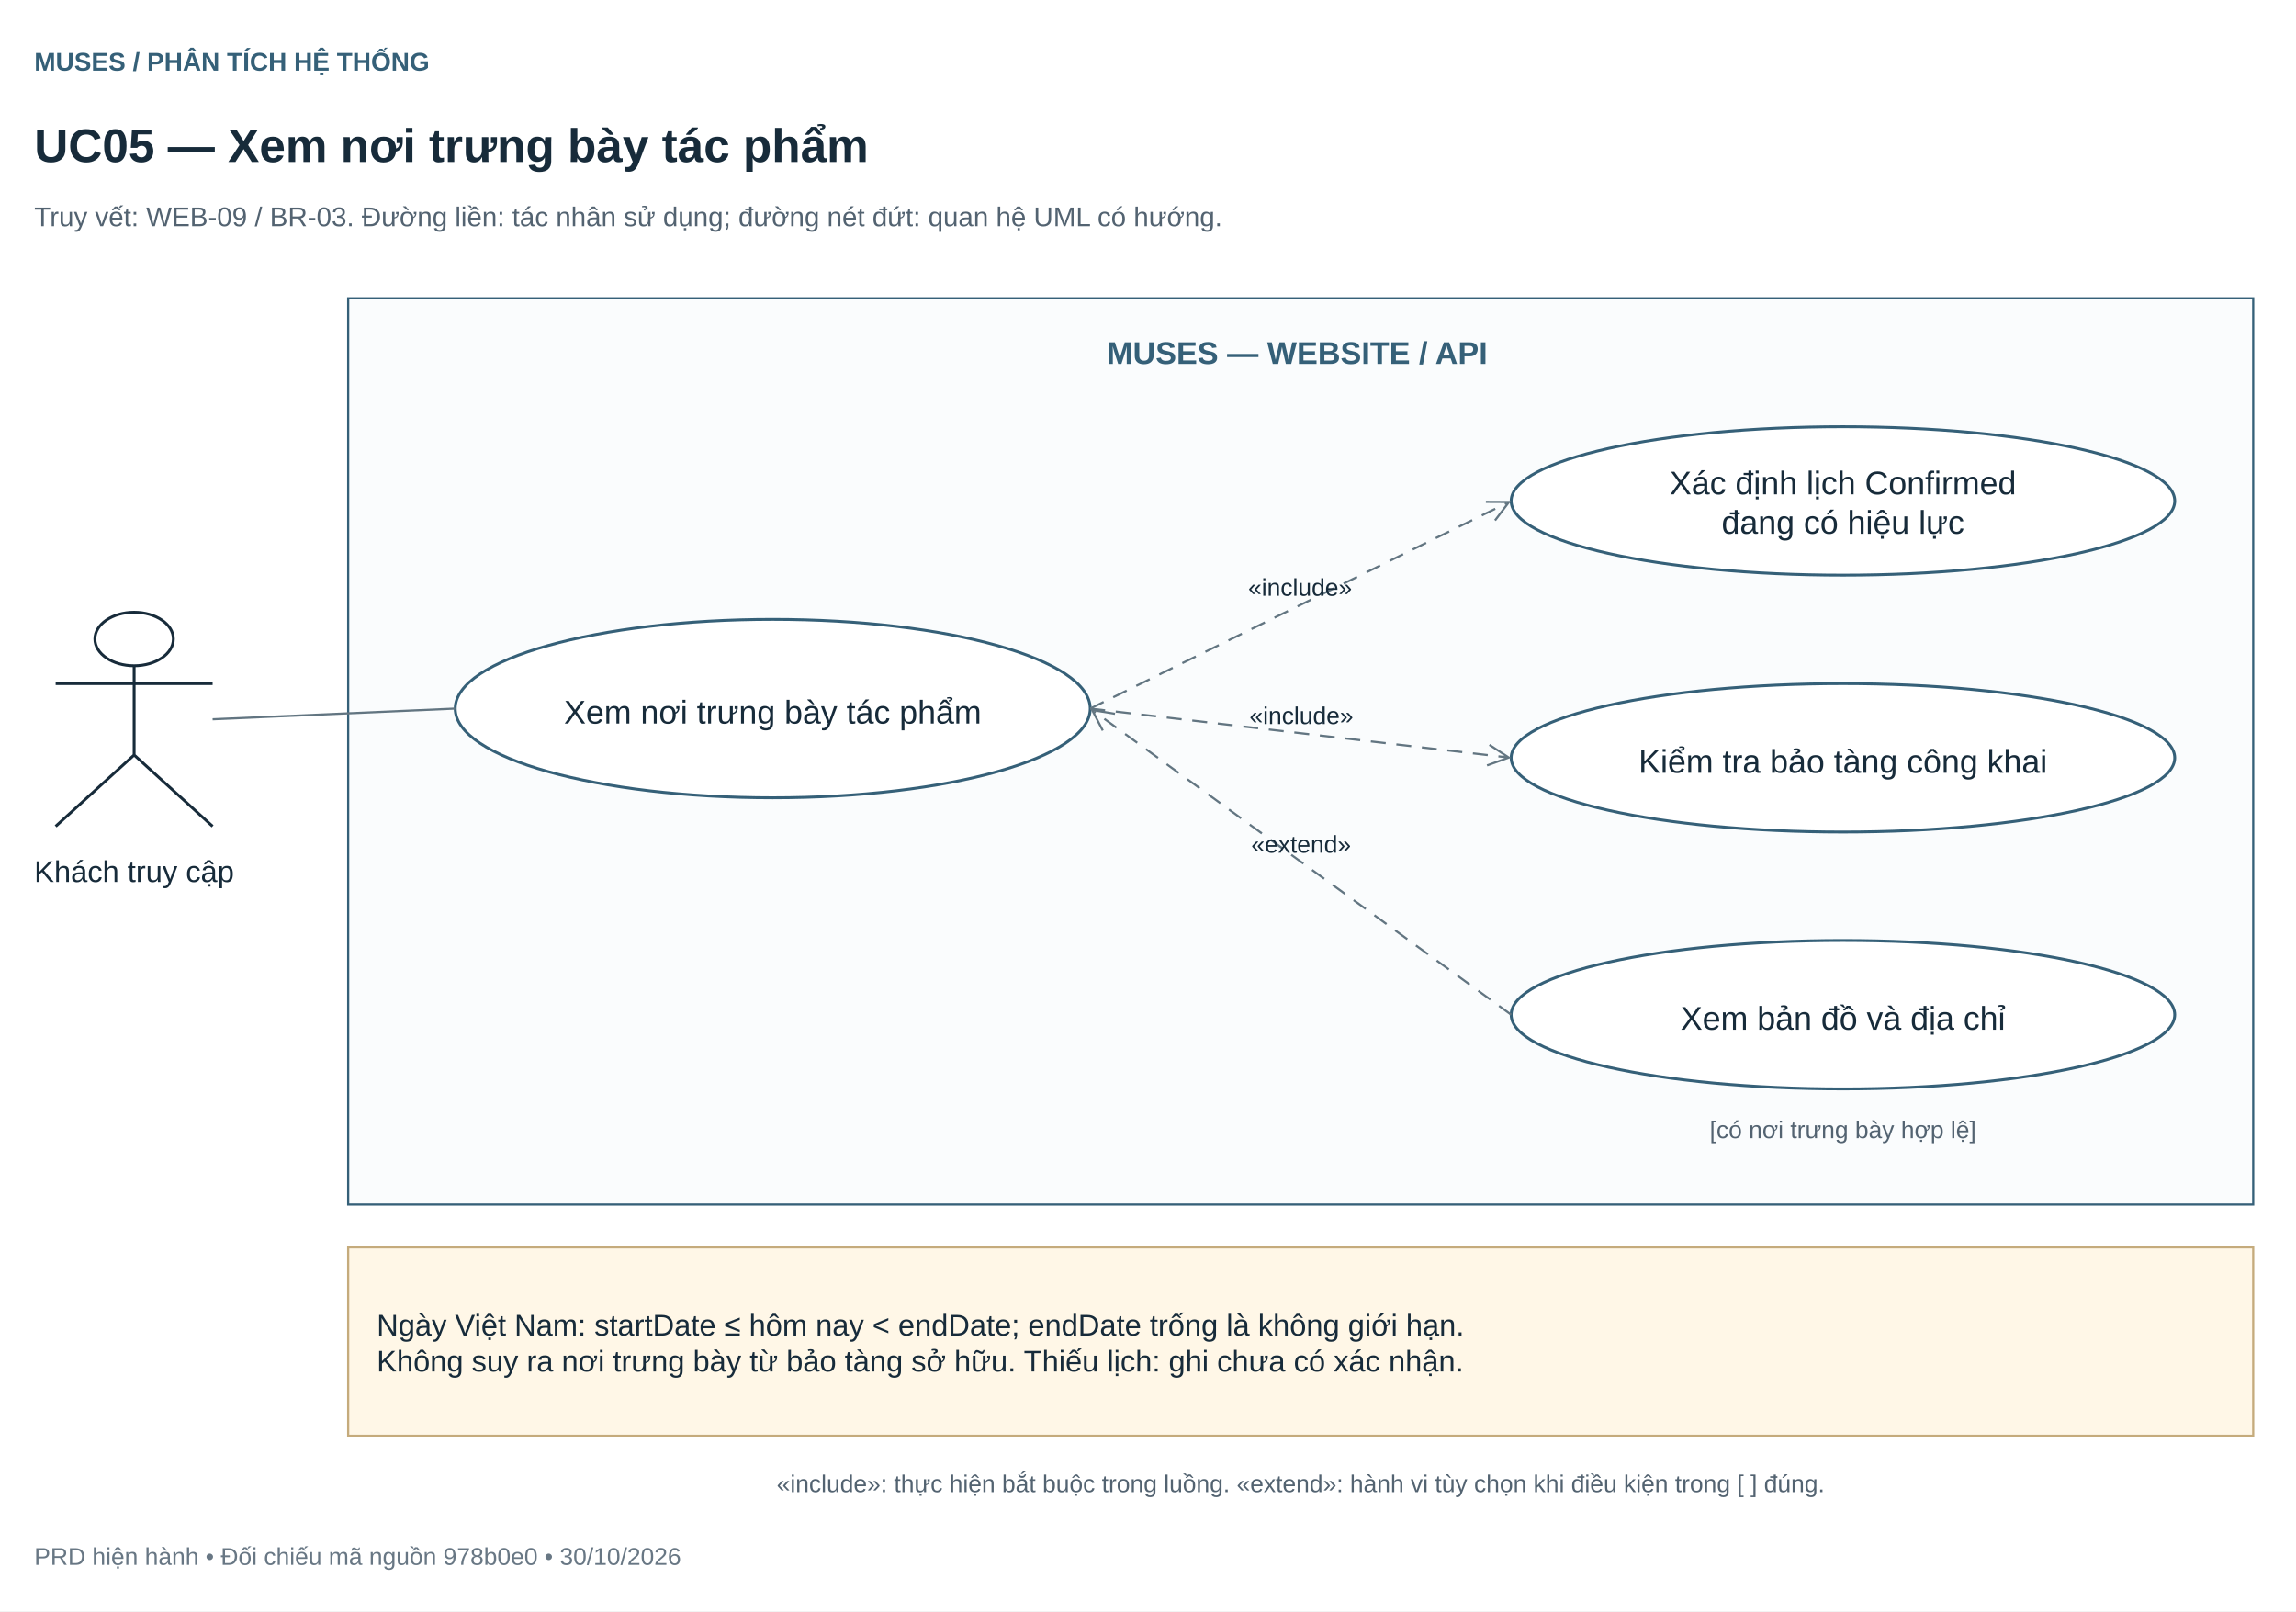
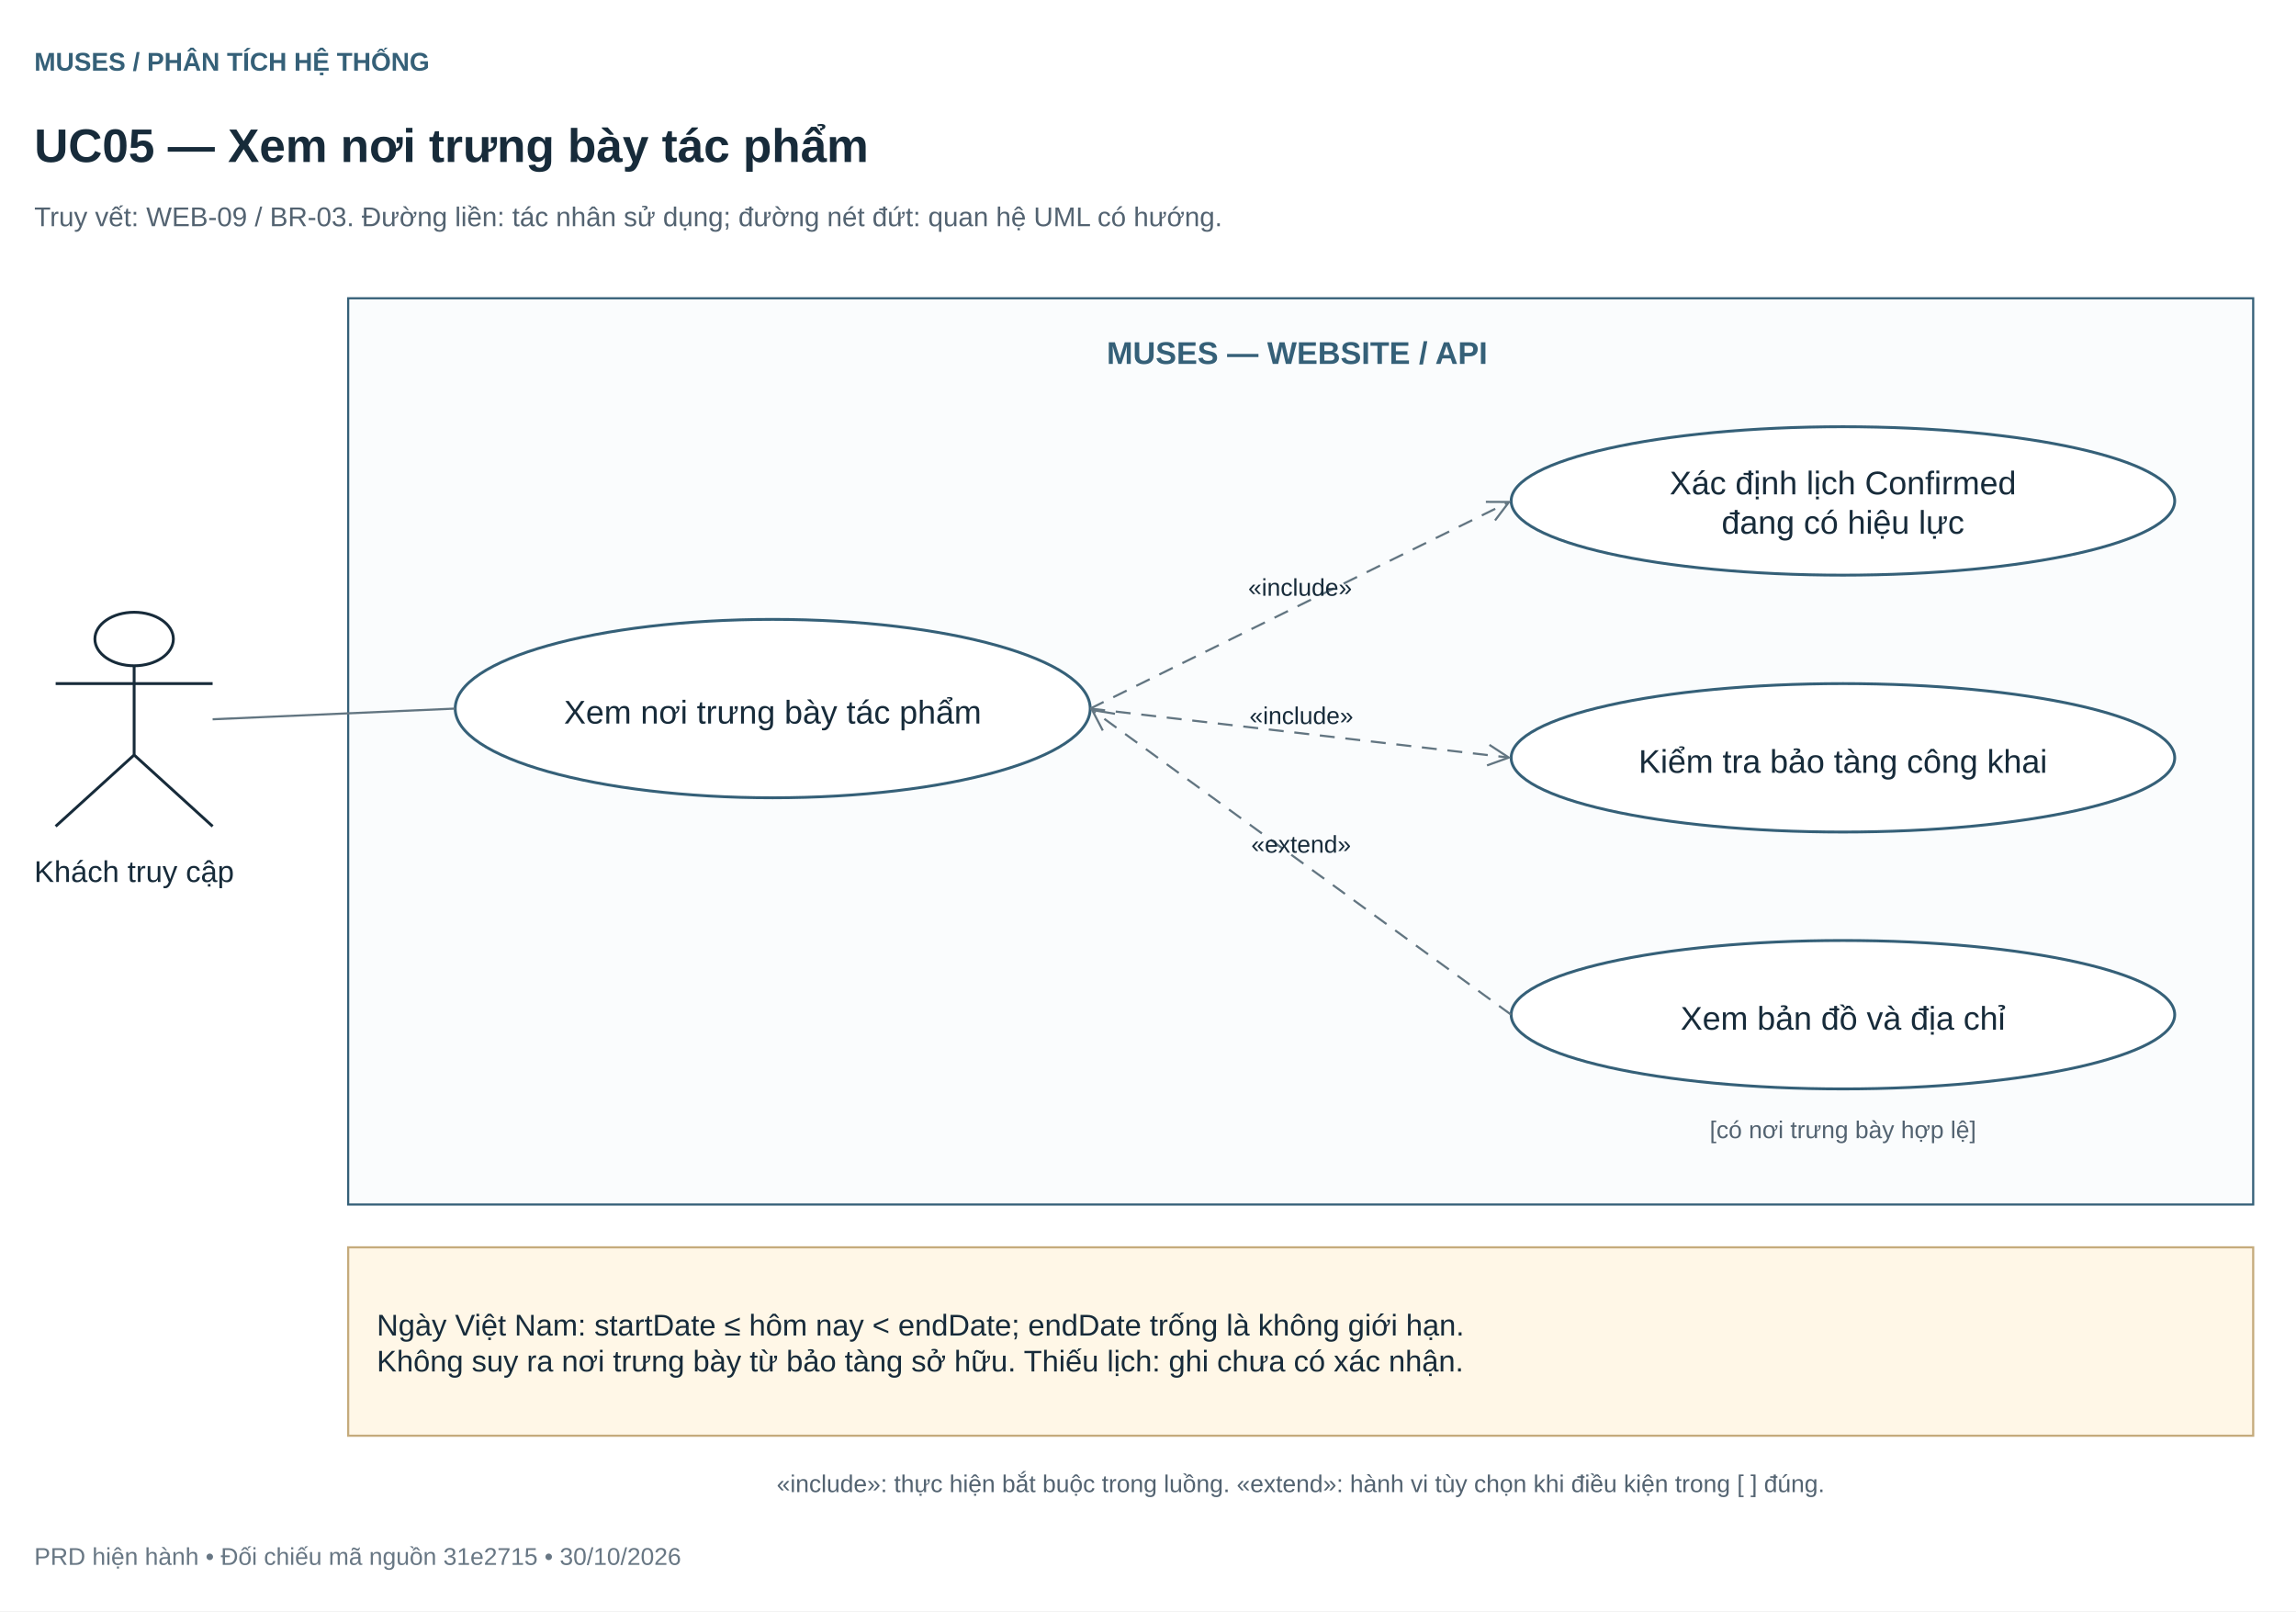
<svg xmlns="http://www.w3.org/2000/svg" style="background: #ffffff; background-color: light-dark(#ffffff, #121212);" version="1.1" width="1609px" height="1129px" viewBox="0 0 1609 1129">
  <defs>
    <clipPath id="mx-clip-22-22-1564-39-0">
      <rect x="22" y="22" width="1564" height="39" />
    </clipPath>
    <clipPath id="mx-clip-22-66-1564-64-0">
      <rect x="22" y="66" width="1564" height="64" />
    </clipPath>
    <clipPath id="mx-clip-22-130-1564-40-0">
      <rect x="22" y="130" width="1564" height="40" />
    </clipPath>
    <clipPath id="mx-clip-22-1071-1564-36-0">
      <rect x="22" y="1071" width="1564" height="36" />
    </clipPath>
    <clipPath id="mx-clip-272-222-1274-46-0">
      <rect x="272" y="222" width="1274" height="46" />
    </clipPath>
    <clipPath id="mx-clip-1057-768-469-44-0">
      <rect x="1057" y="768" width="469" height="44" />
    </clipPath>
    <clipPath id="mx-clip-242-1019-1339-38-0">
      <rect x="242" y="1019" width="1339" height="38" />
    </clipPath>
  </defs>
  <rect fill="#ffffff" width="100%" height="100%" x="0" y="0" style="fill: light-dark(rgb(255, 255, 255), rgb(18, 18, 18));" />
  <g>
    <g data-cell-id="0">
      <g data-cell-id="1">
        <g data-cell-id="n2">
          <g>
            <rect x="24" y="24" width="1560" height="35" fill="none" stroke="none" pointer-events="all" />
          </g>
          <g>
            <g fill="#356078" font-family="Arial" font-weight="bold" text-anchor="start" font-size="18px" clip-path="url(#mx-clip-22-22-1564-39-0)" style="fill: light-dark(rgb(53, 96, 120), rgb(131, 168, 189));">
              <g transform="translate(24,49.5) scale(1)">
                <text>
                  <tspan>MUSES  /  PHÂN TÍCH HỆ THỐNG</tspan>
                </text>
              </g>
            </g>
          </g>
        </g>
        <g data-cell-id="n3">
          <g>
            <rect x="24" y="68" width="1560" height="60" fill="none" stroke="none" pointer-events="all" />
          </g>
          <g>
            <g fill="#172B3A" font-family="Arial" font-weight="bold" text-anchor="start" font-size="33px" clip-path="url(#mx-clip-22-66-1564-64-0)" style="fill: light-dark(rgb(23, 43, 58), rgb(188, 205, 218));">
              <g transform="translate(24,113.5) scale(1)">
                <text>
                  <tspan>UC05 — Xem nơi trưng bày tác phẩm</tspan>
                </text>
              </g>
            </g>
          </g>
        </g>
        <g data-cell-id="n4">
          <g>
            <rect x="24" y="132" width="1560" height="36" fill="none" stroke="none" pointer-events="all" />
          </g>
          <g>
            <g fill="#536371" font-family="Arial" text-anchor="start" font-size="19px" clip-path="url(#mx-clip-22-130-1564-40-0)" style="fill: light-dark(rgb(83, 99, 113), rgb(142, 156, 168));">
              <g transform="translate(24,158.5) scale(1)">
                <text>
                  <tspan>Truy vết: WEB-09 / BR-03. Đường liền: tác nhân sử dụng; đường nét đứt: quan hệ UML có hướng.</tspan>
                </text>
              </g>
            </g>
          </g>
        </g>
        <g data-cell-id="n5">
          <g>
            <rect x="24" y="1073" width="1560" height="32" fill="none" stroke="none" pointer-events="all" />
          </g>
          <g>
            <g fill="#687784" font-family="Arial" text-anchor="start" font-size="17px" clip-path="url(#mx-clip-22-1071-1564-36-0)" style="fill: light-dark(rgb(104, 119, 132), rgb(126, 139, 150));">
              <g transform="translate(24,1096.5) scale(1)">
                <text>
-                   <tspan>PRD hiện hành • Đối chiếu mã nguồn 978b0e0 • 30/10/2026</tspan>
+                   <tspan>PRD hiện hành • Đối chiếu mã nguồn 31e2715 • 30/10/2026</tspan>
                </text>
              </g>
            </g>
          </g>
        </g>
        <g data-cell-id="n6">
          <g>
            <rect x="244" y="209" width="1335" height="635" fill="#fafcfd" stroke="#356078" stroke-width="1.5" pointer-events="all" style="fill: light-dark(rgb(250, 252, 253), rgb(19, 21, 21)); stroke: light-dark(rgb(53, 96, 120), rgb(131, 168, 189));" />
          </g>
        </g>
        <g data-cell-id="n7">
          <g>
            <rect x="274" y="224" width="1270" height="42" fill="none" stroke="none" pointer-events="all" />
          </g>
          <g>
            <g fill="#356078" font-family="Arial" font-weight="bold" text-anchor="middle" font-size="22px" clip-path="url(#mx-clip-272-222-1274-46-0)" style="fill: light-dark(rgb(53, 96, 120), rgb(131, 168, 189));">
              <g transform="translate(909,255) scale(1)">
                <text>
                  <tspan>MUSES — WEBSITE / API</tspan>
                </text>
              </g>
            </g>
          </g>
        </g>
        <g data-cell-id="n8">
          <g>
            <ellipse cx="94" cy="447.75" rx="27.5" ry="18.75" fill="#ffffff" stroke="#172b3a" stroke-width="2" pointer-events="all" style="fill: light-dark(rgb(255, 255, 255), rgb(18, 18, 18)); stroke: light-dark(rgb(23, 43, 58), rgb(188, 205, 218));" />
            <path d="M 94 466.5 L 94 529 M 94 479 L 39 479 M 94 479 L 149 479 M 94 529 L 39 579 M 94 529 L 149 579" fill="none" stroke="#172b3a" stroke-width="2" stroke-miterlimit="10" pointer-events="all" style="stroke: light-dark(rgb(23, 43, 58), rgb(188, 205, 218));" />
          </g>
          <g>
            <g fill="#172B3A" font-family="Arial" text-anchor="middle" font-size="21px" style="fill: light-dark(rgb(23, 43, 58), rgb(188, 205, 218));">
              <text x="94" y="618">Khách truy cập</text>
            </g>
          </g>
        </g>
        <g data-cell-id="n9">
          <g>
            <ellipse cx="541.5" cy="496.5" rx="222.5" ry="62.5" fill="#ffffff" stroke="#356078" stroke-width="2" pointer-events="all" style="fill: light-dark(rgb(255, 255, 255), rgb(18, 18, 18)); stroke: light-dark(rgb(53, 96, 120), rgb(131, 168, 189));" />
          </g>
          <g>
            <g fill="#172B3A" font-family="Arial" text-anchor="middle" font-size="23px" style="fill: light-dark(rgb(23, 43, 58), rgb(188, 205, 218));">
              <g transform="translate(541.5,507) scale(1)">
                <text>
                  <tspan>Xem nơi trưng bày tác phẩm</tspan>
                </text>
              </g>
            </g>
          </g>
        </g>
        <g data-cell-id="e10">
          <g>
            <path d="M 149 504 L 319 496.5" fill="none" stroke="#627581" stroke-width="1.5" stroke-miterlimit="10" pointer-events="stroke" style="stroke: light-dark(rgb(98, 117, 129), rgb(126, 142, 153));" />
          </g>
        </g>
        <g data-cell-id="n11">
          <g>
            <ellipse cx="1291.5" cy="351" rx="232.5" ry="52" fill="#ffffff" stroke="#356078" stroke-width="2" pointer-events="all" style="fill: light-dark(rgb(255, 255, 255), rgb(18, 18, 18)); stroke: light-dark(rgb(53, 96, 120), rgb(131, 168, 189));" />
          </g>
          <g>
            <g fill="#172B3A" font-family="Arial" text-anchor="middle" data-blockTextHeight="55.199999999999996" data-htmlContentWidth="242.892578125" font-size="23px" style="fill: light-dark(rgb(23, 43, 58), rgb(188, 205, 218));">
              <g transform="translate(1291.5,323.4) scale(1)">
                <text y="23" data-line-font-size="23" x="0">
                  <tspan>Xác định lịch Confirmed</tspan>
                </text>
                <text y="50.6" data-line-font-size="23" x="0">
                  <tspan>đang có hiệu lực</tspan>
                </text>
              </g>
            </g>
          </g>
        </g>
        <g data-cell-id="e12">
          <g>
            <path d="M 764 496.5 L 1055.99 352.48" fill="none" stroke="#627581" stroke-width="1.5" stroke-miterlimit="10" stroke-dasharray="10.5 7.5" pointer-events="stroke" style="stroke: light-dark(rgb(98, 117, 129), rgb(126, 142, 153));" />
            <path d="M 1047.7 364.66 L 1057.5 351.74 L 1041.28 351.65" fill="none" stroke="#627581" stroke-width="1.5" stroke-miterlimit="10" pointer-events="all" style="stroke: light-dark(rgb(98, 117, 129), rgb(126, 142, 153));" />
          </g>
          <g>
            <g fill="#172B3A" font-family="Arial" text-anchor="middle" font-size="17px" style="fill: light-dark(rgb(23, 43, 58), rgb(188, 205, 218));">
              <g transform="translate(911.08,417.46) scale(1)">
                <text>
                  <tspan>«include»</tspan>
                </text>
              </g>
            </g>
          </g>
        </g>
        <g data-cell-id="n13">
          <g>
            <ellipse cx="1291.5" cy="531" rx="232.5" ry="52" fill="#ffffff" stroke="#356078" stroke-width="2" pointer-events="all" style="fill: light-dark(rgb(255, 255, 255), rgb(18, 18, 18)); stroke: light-dark(rgb(53, 96, 120), rgb(131, 168, 189));" />
          </g>
          <g>
            <g fill="#172B3A" font-family="Arial" text-anchor="middle" font-size="23px" style="fill: light-dark(rgb(23, 43, 58), rgb(188, 205, 218));">
              <g transform="translate(1291.5,541.5) scale(1)">
                <text>
                  <tspan>Kiểm tra bảo tàng công khai</tspan>
                </text>
              </g>
            </g>
          </g>
        </g>
        <g data-cell-id="e14">
          <g>
            <path d="M 764 496.5 L 1055.67 530.61" fill="none" stroke="#627581" stroke-width="1.5" stroke-miterlimit="10" stroke-dasharray="10.5 7.5" pointer-events="stroke" style="stroke: light-dark(rgb(98, 117, 129), rgb(126, 142, 153));" />
            <path d="M 1042.09 536.32 L 1057.33 530.81 L 1043.77 521.92" fill="none" stroke="#627581" stroke-width="1.5" stroke-miterlimit="10" pointer-events="all" style="stroke: light-dark(rgb(98, 117, 129), rgb(126, 142, 153));" />
          </g>
          <g>
            <g fill="#172B3A" font-family="Arial" text-anchor="middle" font-size="17px" style="fill: light-dark(rgb(23, 43, 58), rgb(188, 205, 218));">
              <g transform="translate(911.99,507.31) scale(1)">
                <text>
                  <tspan>«include»</tspan>
                </text>
              </g>
            </g>
          </g>
        </g>
        <g data-cell-id="n15">
          <g>
            <ellipse cx="1291.5" cy="711" rx="232.5" ry="52" fill="#ffffff" stroke="#356078" stroke-width="2" pointer-events="all" style="fill: light-dark(rgb(255, 255, 255), rgb(18, 18, 18)); stroke: light-dark(rgb(53, 96, 120), rgb(131, 168, 189));" />
          </g>
          <g>
            <g fill="#172B3A" font-family="Arial" text-anchor="middle" font-size="23px" style="fill: light-dark(rgb(23, 43, 58), rgb(188, 205, 218));">
              <g transform="translate(1291.5,721.5) scale(1)">
                <text>
                  <tspan>Xem bản đồ và địa chỉ</tspan>
                </text>
              </g>
            </g>
          </g>
        </g>
        <g data-cell-id="e16">
          <g>
            <path d="M 1059 711 L 766.71 498.47" fill="none" stroke="#627581" stroke-width="1.5" stroke-miterlimit="10" stroke-dasharray="10.5 7.5" pointer-events="stroke" style="stroke: light-dark(rgb(98, 117, 129), rgb(126, 142, 153));" />
            <path d="M 781.35 500.15 L 765.36 497.49 L 772.82 511.88" fill="none" stroke="#627581" stroke-width="1.5" stroke-miterlimit="10" pointer-events="all" style="stroke: light-dark(rgb(98, 117, 129), rgb(126, 142, 153));" />
          </g>
          <g>
            <g fill="#172B3A" font-family="Arial" text-anchor="middle" font-size="17px" style="fill: light-dark(rgb(23, 43, 58), rgb(188, 205, 218));">
              <g transform="translate(911.8,597.47) scale(1)">
                <text>
                  <tspan>«extend»</tspan>
                </text>
              </g>
            </g>
          </g>
        </g>
        <g data-cell-id="n17">
          <g>
            <rect x="1059" y="770" width="465" height="40" fill="none" stroke="none" pointer-events="all" />
          </g>
          <g>
            <g fill="#536371" font-family="Arial" text-anchor="middle" font-size="17px" clip-path="url(#mx-clip-1057-768-469-44-0)" style="fill: light-dark(rgb(83, 99, 113), rgb(142, 156, 168));">
              <g transform="translate(1291.5,797.5) scale(1)">
                <text>
                  <tspan>[có nơi trưng bày hợp lệ]</tspan>
                </text>
              </g>
            </g>
          </g>
        </g>
        <g data-cell-id="n18">
          <g>
            <rect x="244" y="874" width="1335" height="132" fill="#fff7e7" stroke="#c5ab7c" stroke-width="1.5" pointer-events="all" style="fill: light-dark(rgb(255, 247, 231), rgb(31, 24, 11)); stroke: light-dark(rgb(197, 171, 124), rgb(109, 87, 46));" />
          </g>
          <g>
            <g fill="#172B3A" font-family="Arial" text-anchor="start" data-blockTextHeight="50.400000000000006" data-htmlContentWidth="762.0908203125" font-size="21px" style="fill: light-dark(rgb(23, 43, 58), rgb(188, 205, 218));">
              <g transform="translate(264,914.8) scale(1)">
                <text y="21" data-line-font-size="21" x="0">
                  <tspan>Ngày Việt Nam: startDate ≤ hôm nay &lt; endDate; endDate trống là không giới hạn.</tspan>
                </text>
                <text y="46.2" data-line-font-size="21" x="0">
                  <tspan>Không suy ra nơi trưng bày từ bảo tàng sở hữu. Thiếu lịch: ghi chưa có xác nhận.</tspan>
                </text>
              </g>
            </g>
          </g>
        </g>
        <g data-cell-id="n19">
          <g>
            <rect x="244" y="1021" width="1335" height="34" fill="none" stroke="none" pointer-events="all" />
          </g>
          <g>
            <g fill="#536371" font-family="Arial" text-anchor="middle" font-size="17px" clip-path="url(#mx-clip-242-1019-1339-38-0)" style="fill: light-dark(rgb(83, 99, 113), rgb(142, 156, 168));">
              <g transform="translate(911.5,1045.5) scale(1)">
                <text>
                  <tspan>«include»: thực hiện bắt buộc trong luồng. «extend»: hành vi tùy chọn khi điều kiện trong [ ] đúng.</tspan>
                </text>
              </g>
            </g>
          </g>
        </g>
      </g>
    </g>
  </g>
</svg>
